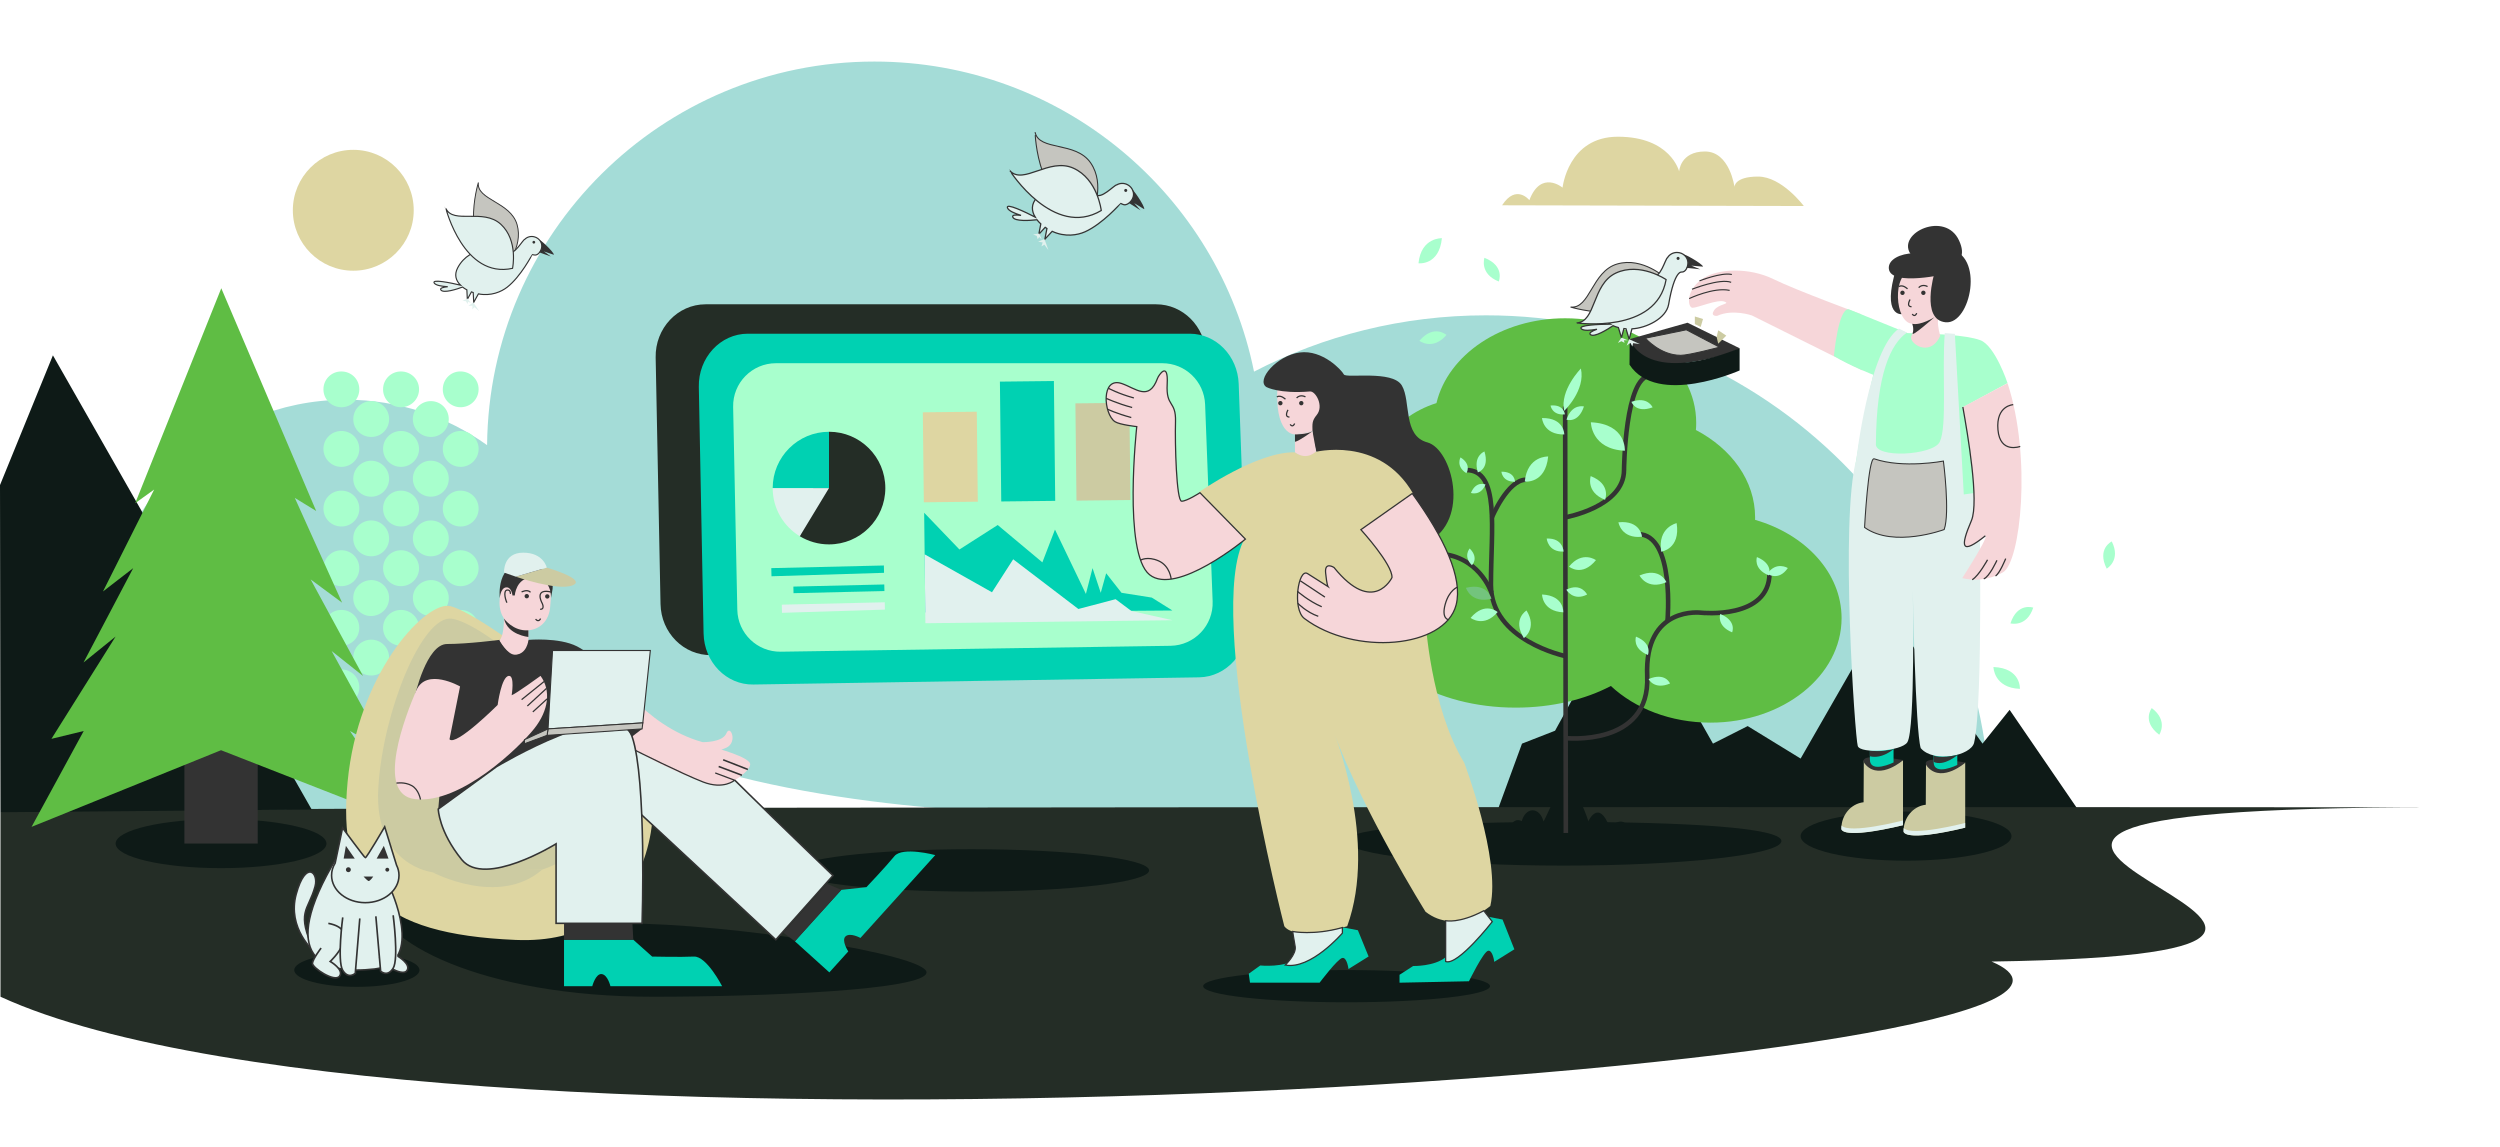
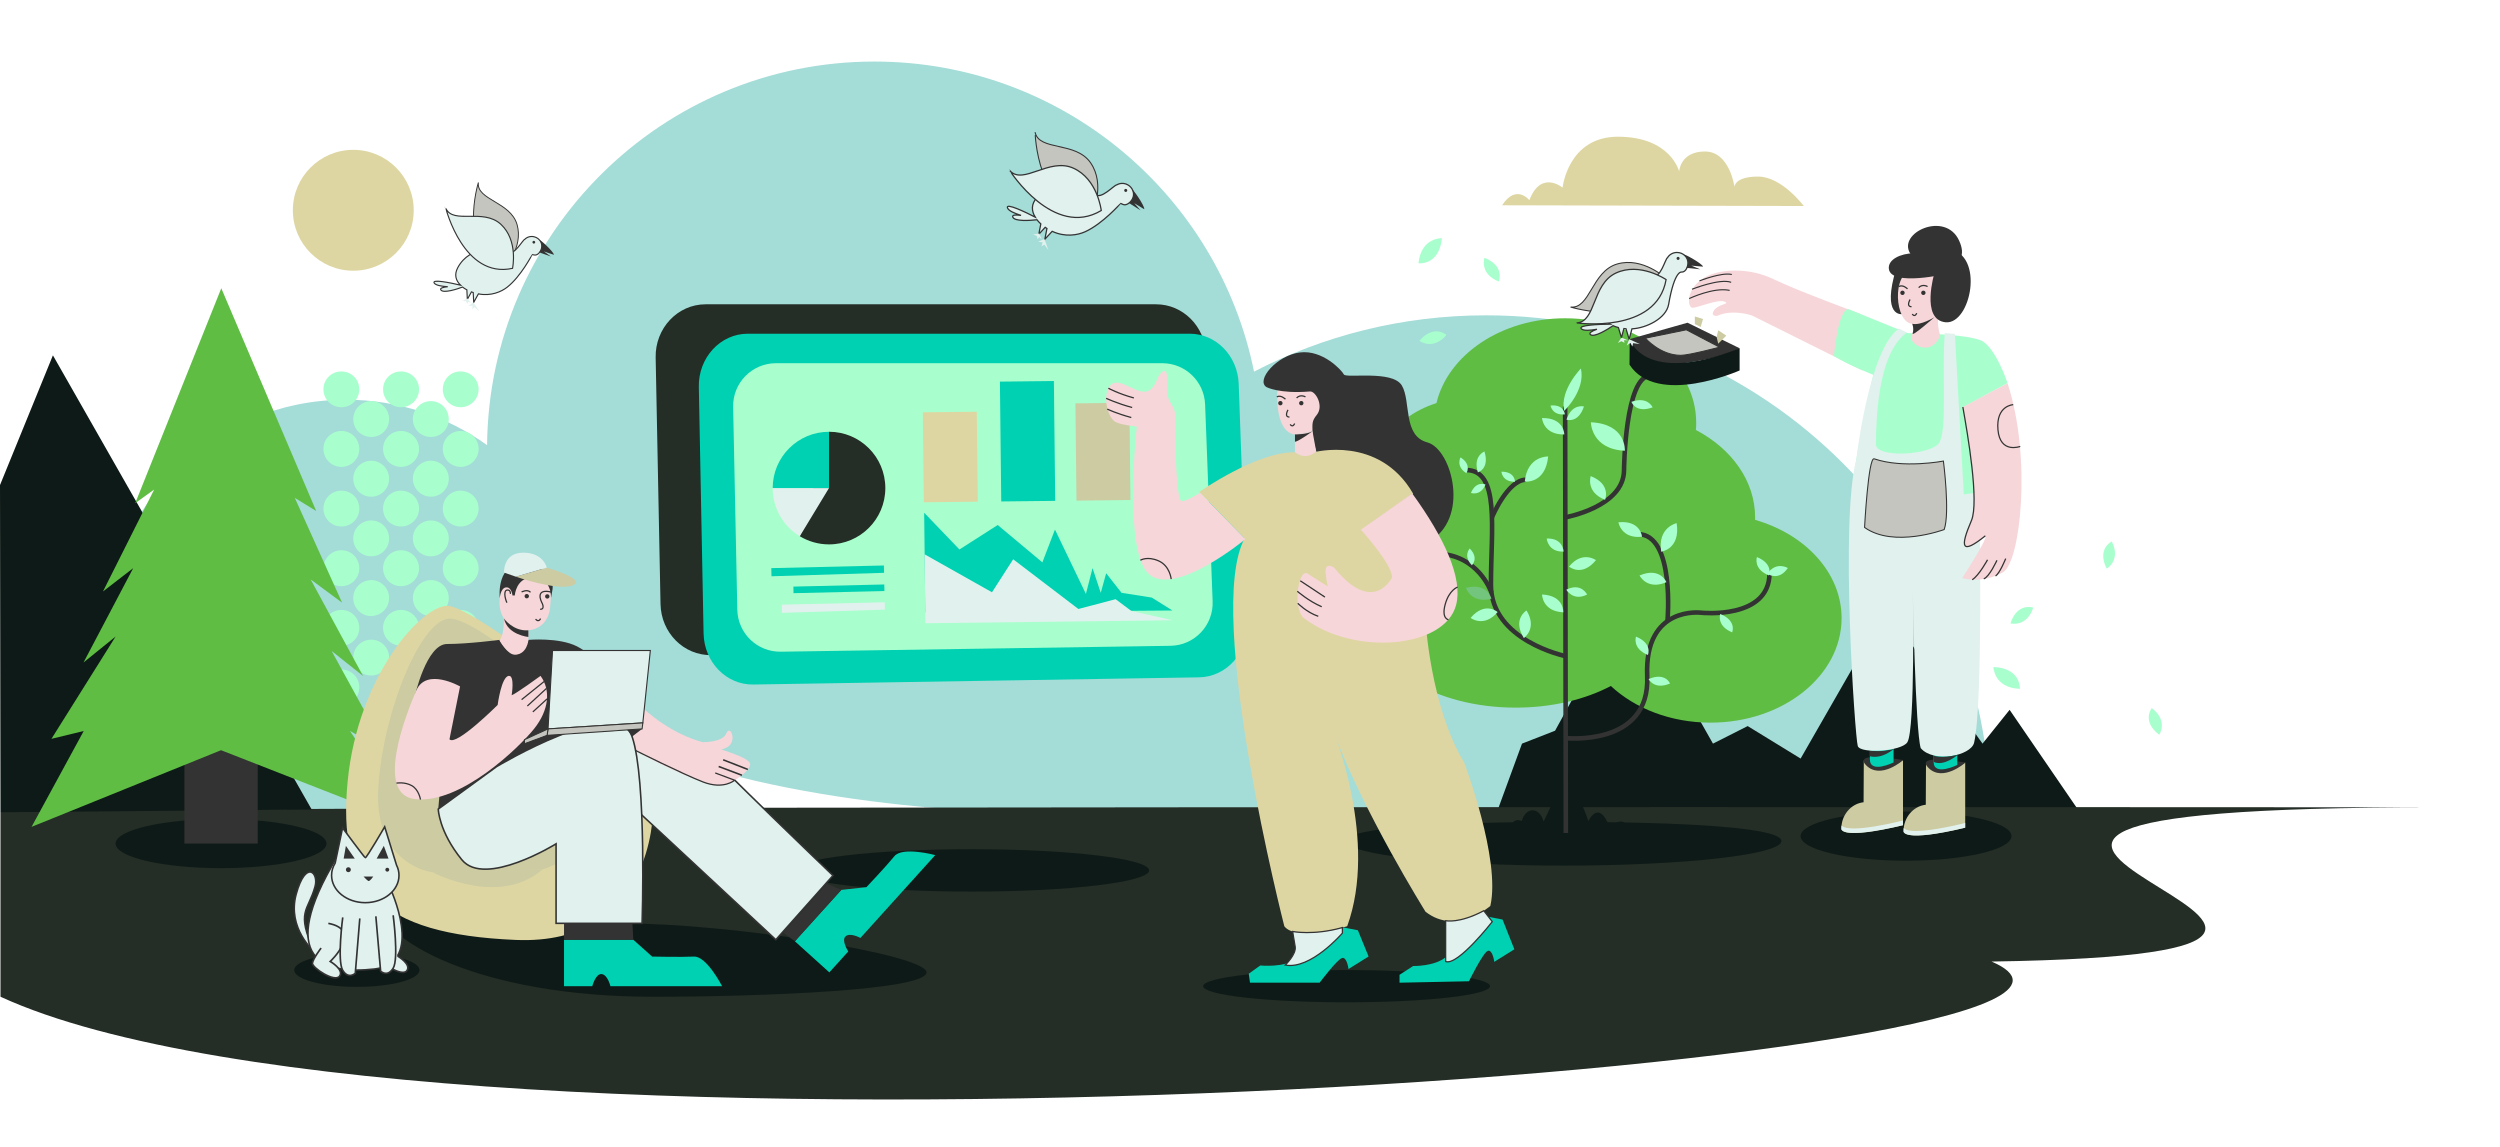
<svg xmlns="http://www.w3.org/2000/svg" version="1.1" id="Warstwa_1" x="0px" y="0px" viewBox="63 2679 10125 4644" style="enable-background:new 63 2679 10125 4644;" xml:space="preserve">
  <style type="text/css">
	.st0{fill:#A4DCD7;}
	.st1{fill:#0E1A17;}
	.st2{fill:#242D26;}
	.st3{fill:#00D1B2;}
	.st4{fill:#A8FFCD;}
	.st5{fill:#E1F1EE;}
	.st6{fill:#333333;}
	.st7{fill:#5FBD44;}
	.st8{fill:#C5C5BF;stroke:#333333;stroke-width:3.866;stroke-miterlimit:10;}
	.st9{fill:#E1F1EE;stroke:#333333;stroke-width:4.64;stroke-miterlimit:10;}
	.st10{fill:#C5C5BF;stroke:#333333;stroke-width:4.293;stroke-miterlimit:10;}
	.st11{fill:#E1F1EE;stroke:#333333;stroke-width:5.153;stroke-miterlimit:10;}
	.st12{fill:none;stroke:#333333;stroke-width:5.152;stroke-miterlimit:10;}
	.st13{fill:#DED6A2;}
	.st14{fill:#CCCBA2;}
	.st15{fill:#E1F1EE;stroke:#333333;stroke-width:6.444;stroke-miterlimit:10;}
	.st16{fill:#F6D6D9;}
	.st17{fill:#E1F1EE;stroke:#333333;stroke-width:4.523;stroke-miterlimit:10;}
	.st18{fill:#E1F1EE;stroke:#333333;stroke-width:6.8;stroke-miterlimit:10;}
	.st19{fill:none;stroke:#333333;stroke-width:18.547;stroke-miterlimit:10;}
	.st20{fill:#73C47D;}
- 	.st21{fill:#F6D6D9;stroke:#333333;stroke-width:5.152;stroke-miterlimit:10;}
- 	.st22{fill:none;stroke:#333333;stroke-width:4.601;stroke-miterlimit:10;}
- 	.st23{fill:none;stroke:#333333;stroke-width:5.029;stroke-miterlimit:10;}
+ 	.st21{fill:none;stroke:#333333;stroke-width:4.601;stroke-miterlimit:10;}
+ 	.st22{fill:none;stroke:#333333;stroke-width:5.029;stroke-miterlimit:10;}
</style>
  <path class="st0" d="M4209.6,5968.2c-448.2,0-1507.7-114.7-1795.4-449.3c-107.4,424.7-492.1,739.1-950.3,739.1  c-541.3,0-980.1-438.9-980.1-980.1s438.9-980.1,980.1-980.1c213.4,0,410.9,68.3,571.8,184.1c8-859.4,707.3-1553.6,1568.6-1553.6  c759.2,0,1392.5,539.4,1537.5,1255.8c281.1-145.8,600.6-228,939.2-228c1128.9,0,2044.1,915.2,2044.1,2044.1" />
  <polygon class="st1" points="6129.9,5956 6227.1,5690.7 6361,5638.4 6661.8,5091.8 7000.5,5690.7 7141.1,5619.6 7355.5,5751.2   7702.9,5145.7 8092.2,5690.7 8201.9,5553.8 8477.5,5956 " />
  <path id="XMLID_80_" class="st2" d="M8128.9,6573.3c951.6,409.1-6312,946.5-8063.9,142.5v-747.2c0-27.2,9868.7-20,9868.7-20  C6816.4,5948.6,10536.7,6536,8128.9,6573.3z" />
  <ellipse class="st1" cx="3998.2" cy="6204.1" rx="718.7" ry="85.8" />
  <polygon class="st1" points="1325.4,5957.6 277.3,4118.1 63,4643.5 65,5968.6 " />
  <path class="st2" d="M4947.5,4114.4l35.6,969.6c4.3,118.4-85.6,217.3-199.2,219.1l-1840.4,29.1c-111.3,1.8-203.1-90.6-205.4-206.7  l-19.7-998.7c-2.3-118.2,88.9-215.4,202.3-215.4h1824.5C4854,3911.4,4943.3,4001,4947.5,4114.4z" />
  <path class="st3" d="M5079.7,4233.5l34.9,969.6c4.3,118.4-83.9,217.3-195.4,219.1L3114,5451.3c-109.2,1.8-199.2-90.6-201.5-206.7  l-19.3-998.7c-2.3-118.2,87.2-215.4,198.5-215.4h1789.7C4988,4030.5,5075.6,4120.1,5079.7,4233.5z" />
  <path class="st4" d="M4943.7,4316.9l30.5,797.4c3.7,97.4-73.4,178.7-170.8,180.2l-1578.2,23.9c-95.5,1.4-174.2-74.5-176.1-170  l-16.9-821.3c-2-97.2,76.3-177.1,173.5-177.1h1564.6C4863.5,4150,4940.1,4223.7,4943.7,4316.9z" />
  <path class="st2" d="M3302.3,4850.8c34.5,20.9,74.9,33,118.2,33c126,0,228.1-102.1,228.1-228.1c0-126-102.1-228.1-228.1-228.1" />
  <path class="st5" d="M3192.4,4655.7c0,82.7,44,155.1,109.8,195.1l118.2-195.1H3192.4" />
  <path class="st3" d="M3420.5,4427.7c-126,0-228.1,102.1-228.1,228.1h228.1V4427.7z" />
  <g id="XMLID_281_">
    <path id="XMLID_405_" class="st4" d="M1760.2,4738.6c0.1,40-32.5,72.6-72.6,72.7c-41,0.1-73.2-31.9-73.2-72.6   c-0.1-40.5,31.9-72.6,72.2-72.6C1727.5,4666.1,1760.1,4698.2,1760.2,4738.6z" />
    <path id="XMLID_395_" class="st4" d="M1614.5,4980.9c-0.3-40.7,32.2-73.4,72.8-73.4c39.9,0,72.7,32.7,72.9,72.7   c0.2,39.8-32.6,72.6-72.7,72.8C1647,5053.2,1614.7,5021.2,1614.5,4980.9z" />
    <path id="XMLID_394_" class="st4" d="M1614.3,5463.4c-0.1-40.7,32.6-73.3,73.2-73.1c39.9,0.2,72.8,33.3,72.6,73   c-0.2,40.1-32.9,72.5-73,72.5C1646.7,5535.7,1614.5,5503.6,1614.3,5463.4z" />
    <path id="XMLID_391_" class="st4" d="M1760.2,4496.8c0.3,39.6-32.6,72.8-72.6,73.1c-40.5,0.3-73.3-32.4-73.2-73   c0.1-40.4,32.2-72.4,72.7-72.5C1727.1,4424.4,1759.7,4456.8,1760.2,4496.8z" />
    <path id="XMLID_390_" class="st4" d="M1518.3,4738.7c0,40.6-31.9,72.6-72.4,72.6c-40.6,0.1-72.7-31.8-72.9-72.2   c-0.3-40.7,32-73,72.9-73C1486.3,4666.2,1518.2,4698.2,1518.3,4738.7z" />
    <path id="XMLID_385_" class="st4" d="M1566.6,4932c-40.7,0.1-72.9-31.7-73-72.1c-0.1-40.4,32-72.8,72.3-73.1   c40.2-0.2,72.9,32.2,73,72.4C1639,4899.8,1607.1,4931.9,1566.6,4932z" />
    <path id="XMLID_384_" class="st4" d="M1493.7,5342.3c0-40.3,32.4-72.7,72.6-72.7c40.3,0,72.6,32.3,72.6,72.7   c0,40.5-32,72.5-72.6,72.5C1525.7,5414.8,1493.7,5382.8,1493.7,5342.3z" />
    <path id="XMLID_339_" class="st4" d="M1614.4,5221.8c0-40.3,32.3-72.6,72.5-72.6c40.6,0,73.7,32.8,73.3,72.9   c-0.4,40.2-32.8,72-73.2,72C1646.6,5294,1614.4,5262,1614.4,5221.8z" />
    <path id="XMLID_332_" class="st4" d="M1760.2,4255.9c-0.2,40-32.9,72.4-73,72.4c-40.3,0.1-72.7-32.1-72.8-72.3   c-0.1-40.3,32-72.6,72.3-72.6C1727.5,4183.4,1760.4,4215.7,1760.2,4255.9z" />
    <path id="XMLID_327_" class="st4" d="M1373,5463.3c-0.1-40.5,32.6-73.2,73.1-73c40.1,0.1,72.3,32.8,72.1,73   c-0.2,40.6-32.2,72.5-72.6,72.5C1405.5,5535.8,1373.2,5503.5,1373,5463.3z" />
    <path id="XMLID_326_" class="st4" d="M1373,4980.4c-0.1-40.5,32.6-73.1,73.2-72.9c40.1,0.2,72.3,33,72,73.2   c-0.3,40.6-32.3,72.4-72.7,72.3C1405.2,5052.9,1373,5020.6,1373,4980.4z" />
    <path id="XMLID_321_" class="st4" d="M1808,4932.1c-40.4,0-72.7-32-72.9-72.2c-0.2-40.2,32.9-73.3,73.2-73   c40.4,0.3,72.4,32.5,72.3,72.8C1880.5,4900.1,1848.5,4932,1808,4932.1z" />
    <path id="XMLID_320_" class="st4" d="M1880.5,5098.1c1.5,41-29.8,74.5-71.1,75.9c-39.2,1.3-73.1-31.2-74.2-71.2   c-1.1-40.1,30.8-73.1,71.9-74.4C1845.6,5027.2,1879,5058.8,1880.5,5098.1z" />
    <path id="XMLID_319_" class="st4" d="M1807.7,5414.8c-40.3,0-72.7-32.2-72.7-72.4c0-40.3,33.3-73.3,73.5-72.8   c40.5,0.5,72.3,32.8,72.1,73.1C1880.4,5383.1,1848.4,5414.8,1807.7,5414.8z" />
    <path id="XMLID_316_" class="st4" d="M1927.7,4666.1c41.1,0,73.5,31.8,73.7,72.5c0.2,40-32.4,72.7-72.5,72.8   c-40.6,0.1-72.5-31.6-72.6-72.1C1856.2,4698.2,1887.5,4666.2,1927.7,4666.1z" />
    <path id="XMLID_314_" class="st4" d="M1518.2,4497.1c0,40.2-32.2,72.6-72.4,72.8c-40,0.2-72.6-32.3-72.9-72.4   c-0.2-40.6,32.1-73.1,72.9-73.1C1486.1,4424.5,1518.1,4456.7,1518.2,4497.1z" />
    <path id="XMLID_309_" class="st4" d="M1566.7,4690.7c-40.3,0.4-73.1-32.5-73-73.1c0.1-40,32.9-72.8,72.7-72.7   c40,0.1,72.5,32.7,72.5,72.8C1638.9,4658,1606.9,4690.2,1566.7,4690.7z" />
    <path id="XMLID_307_" class="st4" d="M1807.8,4690.5c-40-0.1-72.7-32.7-72.7-72.7c-0.1-40.1,33.5-73.5,73.4-73   c40.2,0.6,72.3,33.2,72.1,73.4C1880.4,4658.4,1847.9,4690.7,1807.8,4690.5z" />
    <path id="XMLID_304_" class="st4" d="M1735,4376.3c0.1-40,32.8-72.7,72.7-72.8c40.1-0.1,72.6,32.2,72.8,72.5   c0.3,40.4-31.6,72.6-72,72.7C1767.4,4448.8,1734.9,4416.7,1735,4376.3z" />
    <path id="XMLID_294_" class="st4" d="M1638.8,5096c2.1,41.9-28,75.3-70,77.9c-38.4,2.4-73.4-29.8-75.1-69.2   c-1.8-41.1,28.8-74.1,70.5-76.3C1602.2,5026.5,1636.9,5057.9,1638.8,5096z" />
    <path id="XMLID_292_" class="st4" d="M1856.2,4982.3c-0.3-41.9,31.4-74.7,72.2-74.7c40,0,72.8,32.7,73,72.7   c0.2,39.9-32.4,72.6-72.7,72.8C1889.3,5053.2,1856.7,5021.4,1856.2,4982.3z" />
    <path id="XMLID_291_" class="st4" d="M1928.1,5390.3c40-0.2,72.7,32.1,73.3,72.4c0.6,40-32.7,73.3-73.3,73.1   c-40-0.2-71.7-32.1-71.8-72.3C1856.2,5422.8,1888,5390.5,1928.1,5390.3z" />
    <path id="XMLID_288_" class="st4" d="M2001.5,4497c0,39.9-32.7,72.7-72.8,72.9c-40.1,0.2-72.4-32.3-72.4-72.8   c0-40.7,31.7-72.7,72.2-72.7C1968.7,4424.5,2001.4,4457.1,2001.5,4497z" />
    <path id="XMLID_286_" class="st4" d="M1493.8,4376.8c-0.1-40.3,32.1-73,72.2-73.3c40-0.4,72.9,32.3,73,72.4   c0.1,40.7-31.7,72.7-72.2,72.8C1525.9,4448.7,1493.9,4417.2,1493.8,4376.8z" />
    <path id="XMLID_285_" class="st4" d="M1372.9,5221.6c0.1-40.2,32.5-72.4,72.8-72.4c40.3,0,72.5,32.3,72.4,72.6   c-0.1,40.5-32,72.3-72.6,72.3C1405.2,5294,1372.9,5261.8,1372.9,5221.6z" />
    <path id="XMLID_284_" class="st4" d="M1518.2,4256.2c-0.3,40-32.3,72.1-72.1,72.2c-40.4,0.1-72.9-31.9-73.2-72.1   c-0.3-40.3,32-72.9,72.2-72.9C1486.3,4183.3,1518.4,4215.3,1518.2,4256.2z" />
    <path id="XMLID_283_" class="st4" d="M1928.1,5149.2c40.7,0,73.8,33,73.3,73c-0.5,39.9-32.7,71.9-72.4,72   c-40.7,0.1-72.6-31.6-72.7-72C1856.2,5181.4,1887.9,5149.2,1928.1,5149.2z" />
    <path id="XMLID_282_" class="st4" d="M1927.1,4183.3c41.7-0.1,74.7,32.2,74.3,72.7c-0.4,40.2-32.9,72.3-73.1,72.3   c-39.8,0-71.9-32.1-72-72C1856.2,4215.7,1887.5,4183.5,1927.1,4183.3z" />
  </g>
  <g>
    <ellipse class="st1" cx="958.2" cy="6095.5" rx="427" ry="99.5" />
    <rect x="809.8" y="5604" class="st6" width="296.9" height="491.4" />
    <polygon class="st7" points="610.7,4716.7 687.4,4661.6 480.1,5074.4 602.4,4980.1 401.3,5362 531.2,5257 271.3,5671.3    402.1,5639.5 190.8,6027.8 958.2,5717.3 1734.9,6021.2 1480.4,5639.5 1630.6,5724.3 1406.1,5315.5 1533.4,5416.7 1321.2,5025.7    1448.5,5119.8 1257,4695.5 1343.6,4748.6 959.2,3846.4  " />
  </g>
  <g>
    <path class="st8" d="M2000.4,3418.2c-8.4,71.3,129.9,77.3,156.7,170.3s-52.3,177.3-52.3,177.3   C1913.2,3699.8,2000.4,3418.2,2000.4,3418.2z" />
    <path class="st9" d="M1821.7,3825.4c6.4,9.4,29.9,13.3,54.7,14.8c-18.9,1.9-33.1,5.8-27.9,13.1c10.4,15,66.8-3.9,87.9-11.7   c5.3,4.2,11.1,8,17.4,11.3l1.9,38.5l16.6-30.2c2.4,0.9,4.8,1.7,7.2,2.5l2,39.9l19-34.4c51.3,10,92.9-8.6,116.5-27   c55.7-43.4,100.9-131.9,101.4-132l8,1.4c14.2,3.4,26.3-13.1,29.8-27.5c5-20.2-8.3-40.8-29.7-46.1c-14.3-3.5-28.5,0.7-37.9,10   c-9.1,2.4-43.5,69-68.6,51.8c-28.1-19.2-153.3-31.5-203.4,63.9c-14.5,27.6-7.8,51.3,11.5,70.2   C1890.7,3825,1809.6,3808.1,1821.7,3825.4z" />
    <polygon class="st5" points="1935.8,3897.3 1950,3898.9 1956.3,3910.1 1959.4,3900.6 1970.9,3907.8 1956.8,3888  " />
    <path class="st9" d="M1868.8,3523.2c29.9,65.3,151.1-1.6,222.5,64c71.4,65.6,47.5,178.6,47.5,178.6   C1940.9,3809.1,1868.9,3523.3,1868.8,3523.2z" />
    <path class="st6" d="M2246.4,3700.8l47.6,17.1l-28.3-20.7l40.5,13.7c1.2-11-65.5-72.1-55.9-56.6   C2268.7,3684.1,2246.4,3700.8,2246.4,3700.8z" />
    <circle class="st6" cx="2225" cy="3660" r="5.6" />
    <polygon class="st5" points="1959.8,3918.1 1976.5,3917 1975.6,3932.2 1984.6,3923.2 2003.8,3939.3 1979.9,3903.3  " />
  </g>
  <g>
    <path class="st10" d="M4255,3214.2c16.2,78,164,35.8,225,124.3c61,88.6,7.2,205.1,7.2,205.1C4262.1,3541.4,4255,3214.1,4255,3214.2   z" />
    <path class="st11" d="M4143.3,3520.9c4.4,11.9,28.7,22.3,55,30.5c-20.9-3-37.2-2.6-33.6,6.7c7.2,19,73.1,13.7,97.9,10.9   c4.6,5.9,9.8,11.5,15.7,16.8l-8.2,42l25.9-28.1c2.3,1.6,4.7,3.1,7.1,4.7l-8.5,43.5l29.7-32c52.6,24.4,102.5,15.5,132.8,2   c71.6-31.9,144-115.2,144.5-115.2l8.2,3.7c14.4,7.5,31.8-7.1,39.5-21.7c10.8-20.4,1.9-46.3-19.7-57.6c-14.5-7.6-30.9-6.8-43.6,0.6   c-10.5,0.1-65.3,62.8-87.7,37.5c-25.1-28.2-156.9-74.9-236.3,14.5c-23,25.9-22.1,53.2-6.3,78.7   C4217.8,3538.9,4134.9,3499,4143.3,3520.9z" />
    <polygon class="st5" points="4247.1,3628.8 4262,3634.4 4265.7,3648.1 4271.7,3638.7 4282.2,3649.5 4272.2,3624.5  " />
    <path class="st11" d="M4153.3,3370.9c54.5,58.3,158.7-54.8,256.9-10.8s112.9,171.5,112.9,171.5   C4329.7,3646.9,4153.3,3371.1,4153.3,3370.9z" />
    <path class="st6" d="M4634.6,3500.8l47.5,30.1l-25.6-29.2l40.6,24.6c4-11.7-53.5-94-46.9-74.9   C4662.9,3488.2,4634.6,3500.8,4634.6,3500.8z" />
    <circle class="st6" cx="4622.2" cy="3450.2" r="6.2" />
    <polygon class="st5" points="4267.4,3657.7 4285.8,3661 4280.7,3677.1 4292.8,3669.8 4309.2,3692.3 4293,3647.1  " />
  </g>
  <path class="st12" d="M1999.6,5459l-42.8,214c0,0,35,21.6,195.1-139.1c0,0,6.6-102.4,45.8-117.7c0,0,23.1-15.2,10.9,78.4l117-78.4  c0,0,118.6,128.8-141.8,331.4c0,0-162.4,140-268.2,159.9" />
  <g>
    <g>
      <path class="st1" d="M1584.2,6315.5c4,173,425.7,400.3,1123,400.3c452,0,1108.2-27.1,1108.2-98.7c0-71.6-783.5-198.4-1235.5-198.4    S1582.6,6243.9,1584.2,6315.5z" />
      <path class="st13" d="M2707.2,5968.1c0,0,0,541.3-555.9,517.6s-721.9-208.9-680.4-641c41.5-432.1,302.9-717,406.6-712.2    C1981.2,5137.1,2707.2,5654.7,2707.2,5968.1z" />
      <path class="st14" d="M1814.7,6211.7c0,0-238.1-26.7-219.6-340.9c18.4-314.2,179.4-701.1,296.8-686.2    c117.4,14.9,495.4,311.2,606.1,610.7c110.7,299.5-238.6,405.4-238.6,405.4L1814.7,6211.7z" />
      <g>
        <path class="st15" d="M3205.1,6485l-551.2-513c0,0-513.5,169-586.7,168.8c-73.1-0.2-5.1-405,111.9-440.8     c116.9-35.8,670.5-62,723,0s534.5,524.9,534.5,524.9L3205.1,6485z" />
        <path class="st16" d="M2525.8,5382.1c0,0,140.6,235.4,382.7,302.6c0,0,80.7,2.2,96.4-35.9s47.1,35.9,0,58.3     c-47.1,22.4-47.1,0-47.1,0s143.5,38.1,143.5,67.2s-89.7,96.4-145.7,85.2c-56-11.2-433.1-149.5-585.6-369.5L2525.8,5382.1z" />
        <path class="st6" d="M2086.1,5270.5c0,0,71.6,131.2,116.9,0c0,0,123.4-11.1,197.3,26.5c74,37.6,179.7,154.8,179.7,154.8     s-119.3,97.8-128.8,128.8L2370,5490l38.2,143.2l-570.3,322.6c0,0,28.3-361.7,82-474.1c20.1-42.1-150.2-59-176.4,14.9     c0,0,46.7-209.4,130.2-209.4S2086.1,5270.5,2086.1,5270.5z" />
        <path class="st15" d="M2663.5,6418.6h-348.4v-322.1c0,0-288.7,178.9-381.8,64.4c-93.1-114.5-95.4-205.2-95.4-205.2l236.2-171.8     c0,0,489.1-293.5,548.8-121.7C2682.6,5834.1,2663.5,6418.6,2663.5,6418.6z" />
        <path class="st3" d="M2987.5,6673c0,0-62.7-122.6-114.4-119.9c-51.8,2.7-168.9,0-168.9,0l-76.3-68.1h-280.6v188h114.4     c0,0,13.6-51.8,38.1-49c24.5,2.7,35.4,49,35.4,49H2987.5z" />
        <path class="st3" d="M3850.8,6142.1c0,0-133-35.7-165.6,4.6s-113.2,125.3-113.2,125.3l-101.6,11l-188.1,208.2l139.5,126     l76.7-84.9c0,0-29.3-44.8-10.8-61.2c18.5-16.4,60.1,6.6,60.1,6.6L3850.8,6142.1z" />
        <path class="st16" d="M2252.2,5416.3c0,0-101.8,74.1-117,78.4c0,0,13.1-79.4-10.9-78.4c-30.8,1.2-45.8,117.7-45.8,117.7     s-169.4,169.4-195.1,139.1c0,0,14.3-71.6,42.8-214c0,0-136.7-78.1-177.5,16.8c-41.4,96.2-169.1,420.2-5.2,439.5     c185.2,21.7,424.3-211.4,483.1-285.4C2285.5,5555.8,2295.1,5475.2,2252.2,5416.3z" />
        <path class="st16" d="M2086,5119.6c0-48,20.5-132.8,122.7-132.8s86,94.8,82.8,146.6c-4,63.1-44.5,94.6-88.6,98.3v40.8     c0,0-5.7,58.2-55.6,57.9c-29.5-0.1-61.4-57.9-61.4-57.9c15.7-15.8,18-63.4,18.2-88.3C2092.9,5167,2086,5145.4,2086,5119.6z" />
        <polygon class="st17" points="2696.9,5313.5 2666.4,5606.7 2282.5,5631 2300.7,5313.5    " />
        <polygon class="st10" points="2666.4,5606.7 2663.5,5631 2278.7,5657.2 2282.5,5631    " />
        <polygon class="st10" points="2282.5,5631 2187,5674.6 2187,5691.3 2278.7,5657.2    " />
        <polygon class="st6" points="2187,5691.3 2268.1,5683.5 2333,5655.2 2278.7,5657.2    " />
        <polygon class="st6" points="2663.5,5631 2622.9,5662.3 2606.5,5634.9    " />
        <polygon class="st6" points="2624.4,6420.6 2627.9,6485 2347.3,6485 2347.3,6420.6    " />
        <polygon class="st6" points="3470.3,6282.9 3412.2,6258.6 3235.8,6456.7 3282.2,6491.1    " />
      </g>
      <circle class="st6" cx="2279.5" cy="5094.5" r="8.9" />
      <circle class="st6" cx="2196.4" cy="5093.5" r="8.9" />
      <path class="st12" d="M2250.6,5146.7c22.9,0,5.9-29.1,5.9-29.1s-30.1-58.1,40.9-40.4" />
      <path class="st12" d="M2175.5,5076.5c0,0,23.2-12.6,36.1,1.3" />
      <path class="st6" d="M2104.2,5184.2c0,0,37,52.4,98.7,47.5v26.9C2202.9,5258.7,2118.5,5250.9,2104.2,5184.2z" />
      <path class="st12" d="M2130,5084.2c0,0,2-17.1-12.9-15.5c-14.9,1.6-9.9,31.2-1.2,51.2" />
      <path class="st12" d="M2252.2,5184.2c0,0-6.8,17.6-20.2,2.2" />
      <path class="st6" d="M2087,5101.4c0,0-16.9-151.1,107.4-138c124.3,13,106.1,103.6,106.1,103.6l-6.1,34.5c0,0,6.1-85.8-76.6-83.7    c-65.3,1.6-70,72.9-70,72.9h-9.3c0,0-3.4-35.5-26.1-32.7C2089.7,5060.6,2087,5101.4,2087,5101.4z" />
      <path class="st14" d="M2277.5,4977.8c0,0,165,47.8,104.2,71.9s-229.4-35.1-229.4-35.1L2277.5,4977.8z" />
      <path class="st5" d="M2152.3,5014.6l-48-16.7c0,0-4.8-80.6,77.7-80.6c82.5,0,95.5,60.5,95.5,60.5L2152.3,5014.6z" />
      <path class="st12" d="M1765.9,5917.2c0,0-6.2-40.2-35.3-56.4c-29.2-16.2-61.9-10.1-61.9-10.1" />
      <path class="st12" d="M2635,5717.4c0,0,192.3,96.5,275.6,128.7s127.7-7.2,127.7-7.2l-78.7-29.5" />
      <line class="st15" x1="3091.7" y1="5795.3" x2="2991.8" y2="5756.2" />
      <line class="st15" x1="3067.9" y1="5818.8" x2="2973.6" y2="5783.3" />
      <line class="st12" x1="2266.4" y1="5439.2" x2="2175.5" y2="5512.5" />
      <line class="st12" x1="2276.6" y1="5466.7" x2="2198.8" y2="5538.3" />
      <line class="st12" x1="2278.7" y1="5509.5" x2="2221" y2="5562.2" />
    </g>
    <path class="st14" d="M2259.3,6200.6c0,0-303.2,0.2-444.6,11.1C1814.7,6211.7,2083.6,6354.3,2259.3,6200.6z" />
  </g>
  <path class="st1" d="M7277.8,6085.2c0,54.9-394.6,99.5-881.4,99.5c-486.8,0-881.4-44.5-881.4-99.5s394.6-77.4,881.4-77.4  C6883.2,6007.9,7277.8,6030.3,7277.8,6085.2z" />
  <circle class="st13" cx="1493.8" cy="3530.6" r="244.8" />
  <ellipse class="st1" cx="5516.7" cy="6673" rx="580.9" ry="65.3" />
  <path class="st12" d="M5225.7,5031.2c0,0,77.8,54.4,102.1,61.6" />
  <polygon class="st3" points="3642.7,4969.2 3186.7,4979.9 3187.5,5012.9 3643.4,4998.9 " />
  <rect x="3276.5" y="5050.5" transform="matrix(0.9997 -2.344282e-02 2.344282e-02 0.9997 -117.7604 82.5203)" class="st3" width="368.3" height="26.7" />
  <polygon class="st5" points="3646.2,5118.2 3229.3,5127.9 3230.1,5160.9 3646.9,5147.9 " />
  <polygon class="st3" points="4727.7,5099.2 4605.1,5079.8 4543,5000.7 4521,5080 4487.8,4979.8 4460.9,5084.5 4335.6,4823.7   4284.6,4956.6 4103.7,4805.3 3948.7,4904.4 3805.9,4755.6 3810.4,5159.4 4811.3,5151.5 " />
  <polygon class="st5" points="4645.2,5153.6 4581.2,5105.7 4430.4,5145.4 4166.4,4944.1 4080.5,5077.7 3807.7,4924 3810.9,5203.1   4811.7,5190.9 " />
  <rect x="4420.7" y="4311.6" transform="matrix(0.9999 -1.115053e-02 1.115053e-02 0.9999 -49.9904 50.7922)" class="st14" width="218.6" height="393.9" />
  <rect x="4115.5" y="4223.5" transform="matrix(0.9999 -1.115053e-02 1.115053e-02 0.9999 -49.5371 47.3862)" class="st3" width="218.6" height="485.4" />
  <rect x="3802.6" y="4347.8" transform="matrix(0.9999 -1.115053e-02 1.115053e-02 0.9999 -50.2696 43.9014)" class="st13" width="218.6" height="364.5" />
  <path id="XMLID_317_" class="st13" d="M6146.4,3510.4c57.3-88,110.5-20.7,110.5-20.7c47.1-123.9,134.5-50.8,134.5-50.8  s21.8-206.2,224.1-206.2c214,0,248,140.5,248,140.5s4-80.7,104.6-80.7s119.5,143.4,119.5,143.4s-0.8-41.8,95.6-41.8  c96.4,0,185.3,119.3,185.3,119.3L6146.4,3510.4z" />
  <g>
    <path class="st15" d="M1336.8,6534.1c0,0-112.3-94.3-74.2-234c38.1-139.8,91.9-88,76.5-31.2   C1311.6,6370.6,1259.3,6368.6,1336.8,6534.1z" />
    <ellipse class="st1" cx="1508.3" cy="6607.8" rx="253.6" ry="68" />
    <path class="st15" d="M1641.4,6271.9c0,0,146.7,307.9-61.2,331.5s-401.3-38.6-153.2-451.3L1641.4,6271.9z" />
    <path class="st15" d="M1420.4,6174.5l30-142.5c0,0,89.5,120.9,92,120.9c5.7,0,78.6-125.2,78.6-125.2L1669,6183l0,0   c6.4,12.8,9.9,26.7,9.9,41.3c0,61-61.1,110.5-136.5,110.5c-75.4,0-136.5-49.5-136.5-110.5   C1405.8,6206.4,1411.1,6189.5,1420.4,6174.5z" />
    <path class="st6" d="M1574.8,6228.9c0,0-14.2,21-20.1,18s-19.4-18-19.4-18H1574.8z" />
    <circle class="st6" cx="1631.5" cy="6201.3" r="7.9" />
    <circle class="st6" cx="1473.9" cy="6201.3" r="10" />
    <polygon class="st6" points="1499.9,6156.4 1454.8,6156.4 1463.9,6104.7  " />
    <polygon class="st6" points="1636.5,6156.4 1588.3,6156.4 1617.5,6104.7  " />
    <path class="st18" d="M1363.5,6518.6c0,0-33.2,43.5-35.2,61.4s89.8,79.3,109.8,52.8c19.9-26.4-37.6-59.9-37.6-59.9   s134.8-126.8-7.7-154.3" />
    <path class="st18" d="M1451.1,6394.5c0,0-23.3,176.5,0,214.5c23.3,37.9,50.8,11.9,50.8,11.9l18.3-222.2" />
    <path class="st18" d="M1673,6550.8c0,0,57.5,33.5,37.6,59.9c-19.9,26.4-111.8-34.9-109.8-52.8c2.1-17.9,35.2-61.4,35.2-61.4" />
    <path class="st18" d="M1655.3,6385.9c0,0,23.3,176.5,0,214.5c-23.3,37.9-50.8,11.9-50.8,11.9l-19.3-222.2" />
  </g>
  <path id="XMLID_338_" class="st4" d="M6272.7,4125.7c83.4-36,108.9,27,108.9,27C6303,4186.7,6272.7,4125.7,6272.7,4125.7z" />
  <path id="XMLID_337_" class="st4" d="M6075,3723.1c84.5,33.3,58.1,96,58.1,96C6053.5,3787.7,6075,3723.1,6075,3723.1z" />
  <path id="XMLID_331_" class="st4" d="M5902.7,3643.7c-11.2,112-94.8,101.6-94.8,101.6C5818.4,3639.9,5902.7,3643.7,5902.7,3643.7z" />
  <path id="XMLID_330_" class="st4" d="M5811.6,4059.2c58.9-69,109.6-23.6,109.6-23.6C5865.5,4100.7,5811.5,4059.2,5811.6,4059.2z" />
  <path id="XMLID_382_" class="st4" d="M8595.2,4982.1c-41-81.1,20.4-110.3,20.4-110.3C8654.3,4948.2,8595.2,4982.1,8595.2,4982.1z" />
  <path id="XMLID_381_" class="st4" d="M8205.3,5203.7c28.1-86.3,92.3-63.8,92.3-63.8C8271.1,5221.3,8205.3,5203.7,8205.3,5203.7z" />
  <path id="XMLID_361_" class="st4" d="M8136.4,5380.4c112.5,4.4,107.2,88.5,107.2,88.5C8137.7,5464.9,8136.4,5380.4,8136.4,5380.4z" />
  <path id="XMLID_349_" class="st4" d="M8807.9,5654.7c-72.4-54.7-30.2-108-30.2-108C8846,5598.3,8807.9,5654.8,8807.9,5654.7z" />
  <path id="XMLID_386_" class="st1" d="M6095.8,6114.5l545.4-0.6c0,0,40.7,7,20.7-69.4s-79.7-14.3-79.7-14.3  c-44.5-118.9-86.2-25.4-86.2-25.4c-92.2-274.5-152.1-44.7-181.9,1.3c-6.2-26.4-23.6-45.4-44.1-45.4c-20.1,0-37.3,18.4-43.8,44  c-4.4-2.8-9.5-4.4-14.9-4.4c-18.1,0-32.8,17.7-32.8,39.7c0,3.8,0.4,7.5,1.3,11c-2.6-0.7-5.3-1-8.2-1c-16.7,0-30.3,12.6-31,28.4  C6113.8,6098.2,6095.8,6114.5,6095.8,6114.5z" />
  <g>
    <path class="st7" d="M5782.5,5437.9c107.1,66,255.3,107,419.2,107c147.1,0,281.8-33,385.3-87.7c97.3,90.9,242.1,148.5,403.7,148.5   c293.2,0,530.7-189.6,530.7-423.2c0-183.2-146-339.3-350.3-398.1c0.1-3.3,0.1-6.6,0.1-9.9c0-148-95.3-278.3-239.8-354   c0.9-9.8,1.2-19.4,1.2-29.3c0-233.8-237.7-423.2-530.7-423.2c-258.9,0-474.6,147.9-521.3,343.6   c-180.4,56.1-312.2,235.3-312.2,447.7c0,2.5,0,4.9,0,7.4c-173,63.4-288.8,179.4-288.8,312.1   C5279.6,5260.7,5497.7,5411.4,5782.5,5437.9z" />
    <line class="st19" x1="6401.8" y1="4325.3" x2="6404.6" y2="6052.5" />
    <path class="st19" d="M7229.5,5000c0,189.3-275.9,160.6-275.9,160.6s-231.8-31.5-219.4,256.8c12.6,288.3-332.5,250.8-332.5,250.8" />
    <path class="st19" d="M6001,4582.7c137.9,0,100.3,239.3,100.3,464.9c0,225.7,300.6,288.3,300.6,288.3" />
    <path class="st19" d="M6747.9,4200.3c-103.9,0-107.6,382.4-107.6,382.4c0,149.5-238.5,191.7-238.5,191.7" />
    <path class="st19" d="M5875.5,4921.1c175.5,0,227.6,157.5,227.6,157.5" />
    <path class="st19" d="M6696,4842.2c152.1,0,120.2,352.5,120.2,352.5" />
    <path class="st19" d="M6243.2,4621.9c-74.2,0-137.9,152.5-137.9,152.5" />
    <path id="XMLID_315_" class="st4" d="M6703.1,5009.8c83.4-36,108.9,27,108.9,27C6733.4,5070.8,6703.1,5009.8,6703.1,5009.8z" />
    <path id="XMLID_313_" class="st4" d="M6505.4,4607.2c84.5,33.3,58.1,96,58.1,96C6483.8,4671.8,6505.4,4607.2,6505.4,4607.2z" />
    <path id="XMLID_312_" class="st4" d="M6506,4389.2c145.2,6.8,137.6,115.3,137.6,115.3C6506.7,4498.2,6506,4389.2,6506,4389.2z" />
    <path id="XMLID_311_" class="st4" d="M6465.6,4171.5c19.7,88.7-67.7,171.6-67.7,171.6C6379.2,4259.5,6465.5,4171.6,6465.6,4171.5z" />
    <path id="XMLID_310_" class="st4" d="M6308.1,4372.1c90.8-1.5,90.3,66.5,90.3,66.5C6312.9,4440,6308.1,4372.1,6308.1,4372.1z" />
    <path id="XMLID_308_" class="st4" d="M6478,4325.2c-23.4,70.4-70.7,53.3-70.7,53.3C6429.3,4312.1,6478,4325.2,6478,4325.2z" />
    <path id="XMLID_306_" class="st4" d="M6327.1,4860.1c67.2-2.7,68.3,52.8,68.3,52.8C6332,4915.5,6327.1,4860.1,6327.1,4860.1z" />
    <path id="XMLID_305_" class="st4" d="M6406.7,5067.3c60-30.4,84.1,19.6,84.1,19.6C6434,5115.7,6406.6,5067.3,6406.7,5067.3z" />
    <path id="XMLID_303_" class="st4" d="M6143.7,4589.4c55.4-0.7,55,40.7,55,40.7C6146.6,4630.8,6143.8,4589.5,6143.7,4589.4z" />
    <path id="XMLID_302_" class="st4" d="M6342.6,4321.4c55-5.5,58.3,35.8,58.3,35.8C6349,4362.4,6342.6,4321.4,6342.6,4321.4z" />
    <path id="XMLID_301_" class="st4" d="M6333.1,4527.8c-11.2,112-94.8,101.6-94.8,101.6C6248.7,4524,6333.1,4527.8,6333.1,4527.8z" />
    <path id="XMLID_300_" class="st4" d="M6015.3,4900.4c38.9,39.3,8.9,67.8,8.9,67.8C5987.4,4931.1,6015.3,4900.4,6015.3,4900.4z" />
    <path id="XMLID_299_" class="st4" d="M6308.3,5086.7c90.7,4.4,85.9,72.2,85.9,72.2C6308.6,5154.8,6308.3,5086.7,6308.3,5086.7z" />
    <path id="XMLID_298_" class="st4" d="M6234.6,5263.2c-47.8-77.2,10.8-111.7,10.8-111.7C6290.5,5224.4,6234.6,5263.2,6234.6,5263.2z   " />
    <path id="XMLID_297_" class="st4" d="M6018.9,5181.5c58.9-69,109.6-23.6,109.6-23.6C6072.8,5223,6018.8,5181.5,6018.9,5181.5z" />
    <path id="XMLID_296_" class="st20" d="M6000.1,5059.7c88.1-22.2,103.2,44.1,103.2,44.1C6020.2,5124.8,6000.1,5059.7,6000.1,5059.7z   " />
    <path id="XMLID_295_" class="st4" d="M6075,4507.5c21.8,70.9-26.7,84.5-26.7,84.5C6027.7,4525.1,6075,4507.5,6075,4507.5z" />
    <path id="XMLID_293_" class="st4" d="M5978.1,4531.5c46.8,29.6,23.8,64.1,23.8,64.1C5957.8,4567.7,5978,4531.5,5978.1,4531.5z" />
    <path id="XMLID_290_" class="st4" d="M6020.2,4675.5c21.3-51.1,59.2-34.2,59.2-34.2C6059.2,4689.4,6020.2,4675.5,6020.2,4675.5z" />
    <path id="XMLID_289_" class="st4" d="M7303.7,4979.5c-37.8,55.6-83.1,23.4-83.1,23.4C7256.3,4950.5,7303.7,4979.5,7303.7,4979.5z" />
    <path id="XMLID_287_" class="st4" d="M6526.6,4947.5c-57.4,70.3-109.1,26.2-109.1,26.2C6471.5,4907.3,6526.5,4947.5,6526.6,4947.5z   " />
    <path id="XMLID_318_" class="st4" d="M6853.4,4797.7c16.4,105.1-62.6,115.7-62.6,115.7C6775.4,4814.3,6853.4,4797.7,6853.4,4797.7z   " />
    <path id="XMLID_322_" class="st4" d="M6617.6,4794.3c90.3-9.1,95.7,58.7,95.7,58.7C6628.1,4861.6,6617.7,4794.4,6617.6,4794.3z" />
    <path id="XMLID_323_" class="st4" d="M6756.1,4328.8c-69.7,25.4-85.8-22.3-85.8-22.3C6736.1,4282.5,6756.1,4328.8,6756.1,4328.8z" />
    <path id="XMLID_324_" class="st4" d="M7178.6,4935.1c68.5,28.4,48.1,74.4,48.1,74.4C7162,4982.7,7178.6,4935.1,7178.6,4935.1z" />
    <path id="XMLID_325_" class="st4" d="M7030,5165.6c68.5,28.4,48.1,74.4,48.1,74.4C7013.4,5213.3,7030,5165.6,7030,5165.6z" />
    <path id="XMLID_328_" class="st4" d="M6688.8,5257.3c68.5,28.4,48.1,74.4,48.1,74.4C6672.2,5304.9,6688.8,5257.3,6688.8,5257.3z" />
    <path id="XMLID_329_" class="st4" d="M6739.8,5429.2c68.3-28.9,86.8,18,86.8,18C6762.1,5474.5,6739.8,5429.2,6739.8,5429.2z" />
  </g>
  <g>
    <g>
      <g>
        <g>
          <path class="st16" d="M5307.6,4438.4c0,0-87.6,5.1-69.7-209.7c0,0,122.8-63.9,184.1,0c61.4,63.9-20.5,194.4-43.5,196.9" />
          <path class="st6" d="M5191.9,4246.6c0,0,51.7,28.2,176.7,17.8c22.5-1.9,57.1,58.5,27.3,94.9c-20.1,24.6-17.8,36.1-17.3,66.3      c0.6,41.5,15.8,83,15.8,83s273.4,457.1,449.7,367c176.3-90.2,99.9-378.1-0.3-404.9c-100.2-26.8-65.6-165.9-103.1-230.1      c-37.4-64.2-226.6-28.2-235.1-45.2c-8.5-16.9-86.1-100.9-178.6-88.9S5148.5,4218,5191.9,4246.6z" />
          <path class="st13" d="M5836.4,5192.4c0,0,19.6,348.6,156.7,575.8c0,0,148.9,391.7,105.8,579.8c0,0-137.1,121.4-262.5,23.5      c0,0-253.6-405.6-372.1-728.6c0,0,180.2,442.7,54.8,787.4c0,0-207.6,62.7-254.6,0c0,0-325.1-1269.2-160.6-1570.8l-184.1-188      c0,0,235-164.5,387.8-160.6c0,0,33.4,25.9,75.7-0.1c0,0,264.7-71.5,402.8,167.3l-208,146.5      C5578,4824.5,5834.8,5029.5,5836.4,5192.4z" />
-           <path class="st21" d="M5106.9,4862.4c0,0-279.8,231.4-388.2,144.2c-108.4-87.3-51.8-599.8-51.8-599.8s-69.3-7.6-88.3-20      c-46.2-30.3-57.7-183.5,27.4-154.5c57.2,19.5,110.3,73.7,144.9-21c4.8-13.1,44.5-71.9,39.2,23.3c-5.3,95.2,36.3,65.1,33.7,152.4      c-2.6,87.3,3.7,321.9,24.9,321.9s74.1-34.4,74.1-34.4L5106.9,4862.4z" />
+           <path class="st16" d="M5106.9,4862.4c0,0-279.8,231.4-388.2,144.2c-108.4-87.3-51.8-599.8-51.8-599.8s-69.3-7.6-88.3-20      c-46.2-30.3-57.7-183.5,27.4-154.5c57.2,19.5,110.3,73.7,144.9-21c4.8-13.1,44.5-71.9,39.2,23.3c-5.3,95.2,36.3,65.1,33.7,152.4      c-2.6,87.3,3.7,321.9,24.9,321.9s74.1-34.4,74.1-34.4L5106.9,4862.4z" />
          <path class="st3" d="M6196.2,6523.7l-81.4,50.8c0,0-5.8-47.9-24.7-45c-18.9,2.9-77.8,123.6-77.8,123.6l-281.2,5.8v-32l55.2-35.6      c0,0,85.8,2.2,131.6-35.6s173.6-163.5,173.6-163.5l56.8,10.9L6196.2,6523.7z" />
          <path class="st3" d="M5605.8,6552.8l-81.4,50.8c0,0-5.8-47.9-24.7-45c-18.9,2.9-92.2,100.2-92.2,100.2h-282l-5-36.3l46.5-33.3      c0,0,100.4,10,146.1-27.8c45.8-37.8,192.5-125.8,192.5-125.8l56.8,10.9L5605.8,6552.8z" />
          <path class="st11" d="M5499.7,6435.6v22.5c0,0-128.2,149.4-231.4,129.3c0,0,45.9-43.9,40.1-75c-5.7-31.1-10-60.8-10-60.8      S5384,6468.4,5499.7,6435.6z" />
          <path class="st11" d="M6072.3,6367.5l34.4,44.2c0,0-140.1,180.1-188.8,161.4v-165.4C5917.8,6407.7,5971.5,6420.9,6072.3,6367.5z      " />
-           <path class="st21" d="M5960.2,5129.3c28.3-108.7-48.2-273.2-177.6-451.7l-208,146.5c0,0,129.1,141.7,125.9,194.1      c0,0-75.8,156.2-234.7-40.8c0,0-38.8-25.6-34,22.1c4.8,47.7,9.4,55,9.4,55s-66.5-42-82.6-52.4c-37.1-23.9-63.1,144.1-12.8,181.9      C5548.3,5336.2,5914.4,5304.8,5960.2,5129.3z" />
+           <path class="st16" d="M5960.2,5129.3c28.3-108.7-48.2-273.2-177.6-451.7l-208,146.5c0,0,129.1,141.7,125.9,194.1      c0,0-75.8,156.2-234.7-40.8c0,0-38.8-25.6-34,22.1c4.8,47.7,9.4,55,9.4,55s-66.5-42-82.6-52.4c-37.1-23.9-63.1,144.1-12.8,181.9      C5548.3,5336.2,5914.4,5304.8,5960.2,5129.3z" />
          <path class="st16" d="M5378.6,4425.6l14.8,81.1c0,0-36.6,40.6-85.8,4.1v-72.4L5378.6,4425.6z" />
          <path class="st6" d="M5307.6,4468.3v-29.9c0,0,46.8,0.5,71-12.8C5378.6,4425.6,5323.3,4466.5,5307.6,4468.3z" />
        </g>
        <circle class="st6" cx="5248.5" cy="4311.8" r="8.9" />
        <circle class="st6" cx="5333.2" cy="4311.8" r="8.9" />
        <path class="st12" d="M5285.3,4368c-22.9,0-5.9-29.1-5.9-29.1" />
        <path class="st12" d="M5314.2,4290.8c16-16.7,35.9-4.3,35.9-4.3" />
        <path class="st12" d="M5234.1,4286.4c16.5-9.5,34.9,9.5,34.9,9.5" />
        <path class="st12" d="M5288.1,4397.8c11.1,15.3,18.1-3.6,18.1-3.6" />
        <path class="st12" d="M4806.3,5024.4c0,0-4.9-53.5-50.8-73.8c-45.9-20.3-74-2.6-74-2.6" />
        <path class="st12" d="M5966.4,5056.7c0,0-34.2,11.1-50.3,69.7s13.1,62.4,13.1,62.4" />
      </g>
      <line class="st12" x1="5429" y1="5097.3" x2="5329.1" y2="5031.2" />
      <path class="st12" d="M5416,5136.3c-52.9-22.6-98.8-62.6-98.8-62.6" />
      <path class="st12" d="M5402,5175c-46.8-15.8-83-52.6-83-52.6" />
    </g>
    <path class="st12" d="M4552,4251.4c0,0,41.7,22.7,103.2,39.3" />
    <path class="st12" d="M4543,4292.2c0,0,43.7,20.7,105.2,37.2" />
    <path class="st12" d="M4547.5,4335.8c0,0,35.7,17.6,97.2,34.2" />
  </g>
  <g>
    <ellipse class="st1" cx="7782.5" cy="6065.3" rx="427" ry="99.5" />
    <g>
      <g>
        <path class="st6" d="M6897.3,3986l-234.1,66.3c0,0-4.4,125.9,197,100.5c201.4-25.3,248.2-63.4,248.2-63.4L6897.3,3986z" />
        <polygon class="st14" points="7015.3,4043.8 7021.7,4016.6 7054.5,4038.3 7021.7,4071    " />
        <polygon class="st14" points="6927.1,3960.7 6927.1,3991.5 6950.8,4003.1 6960.2,3971    " />
      </g>
      <g>
        <path class="st14" d="M7611.4,5759l-0.9,169.1c-52.9,6-89.8,54-89.8,104.9c0,50.1,249.5-12,249.5-12v-263.7     C7672.2,5811.7,7611.3,5759,7611.4,5759z" />
        <path class="st6" d="M7620.8,5778.3c58.7,60.1,150.2-21,150.2-21S7562.1,5718.1,7620.8,5778.3z" />
        <path class="st5" d="M7770.1,6001.8v19.2c-249.2,60.3-249.8,15.9-249.8,15.9l0.9-14.7c31.3,36.3,249-20.4,249-20.4H7770.1z" />
        <path class="st3" d="M7731.9,5677.8h-95.9v76.4c0,60.2,95.9,12.7,95.9,12.7v-62.5V5677.8z" />
        <path class="st6" d="M7635.5,5717.5v24.3c51.5,12.8,97.1-29.6,97.1-29.6C7670.6,5728.3,7635.5,5717.5,7635.5,5717.5z" />
        <path class="st14" d="M7863.3,5769.1l-0.9,169.1c-52.9,6-89.8,54-89.8,104.9c0,50.1,249.5-12,249.5-12v-263.7     C7924.2,5821.7,7863.2,5769.1,7863.3,5769.1z" />
        <path class="st6" d="M7872.8,5788.4c58.7,60.1,150.2-21,150.2-21S7814,5728.2,7872.8,5788.4z" />
        <path id="XMLID_2_" class="st16" d="M7600.7,3951.4c0,0-262-96.2-356.1-142.3c-94-46.2-224.4-45.8-290.1,1.4     c-65.7,47.3-56.2,115.1-36.5,115.1c19.8,0.1,100.5-35.2,128.5-25.3c28,9.9-23.7,9.1-41.2,35.1c-17.5,26.1,12.1,22.9,12.1,22.9     c63.3-29.1,141-1.6,141-1.6l447.2,222.8C7596.7,4061,7600.7,3951.4,7600.7,3951.4z" />
        <path class="st6" d="M7743,3765.1c-61.1,199.6,23.3,186.1,23.3,186.1C7821.5,3750,7743.1,3765.1,7743,3765.1z" />
        <path class="st6" d="M7799.4,3705.8c-53-84.1,142.1-174.3,197.9-52.5c55.7,121.7-103.1,104.2-103.1,104.2     S7852.4,3789.9,7799.4,3705.8z" />
        <g>
          <path class="st3" d="M7990,5688h-95.9v76.4c0,60.2,95.9,12.7,95.9,12.7v-62.5V5688z" />
          <path class="st4" d="M7787.9,4027.9l-237.9-96.5c-42.4-3.6-59.6,189.5-59.6,189.5c63.8,39.4,159.3,76,159.3,76      s-84.2,365.4-84.2,483.7c0,118.3,513.6-1.7,513.6-1.7l-63.7-351.6l178.2-96.6c0,0-50.2-151.7-110.5-174      c-60.4-22.3-196.9-25.2-196.9-25.2L7787.9,4027.9z" />
          <path class="st5" d="M7939.4,4028c-12.1,158.8,10.3,377.2-20.5,440.7c-26.5,54.8-265.8,68.1-258.5,7.1      c2-280,59.5-404.7,125.7-449.6l-32.4-16.5c-121.8,83.5-172.7,530.5-172.7,530.5c-66.4,245.7-5.1,1127.9,6,1160.3      c11.2,32.4,176.8,21.4,200.6-15.1c32.9-50.7,22.2-615.2,22.2-615.2s10.5,567.6,32.1,638.7c52.8,61.7,203.4,31,216.2-21.8      c38.2-158.4,21.2-1014.5,21.2-1014.5l-63,9l-36.1-650.4L7939.4,4028z" />
          <path class="st10" d="M7936.9,4823.7c0,0-204.6,76-322.4-8.6c0,0,15.3-286.1,38.9-277.9c117.4,40.4,280.4,9.2,280.4,9.2      S7961,4756.3,7936.9,4823.7z" />
          <path class="st16" d="M7804.4,4039.2c15.1-27.1,3-48.9,3-48.9c-71-4.5-82.7-206.6-0.8-215.7c81.9-9.1,118.5,38.4,129.3,101.7      s-21.6,78.1-24.1,100.7c-2.5,22.6,9.2,62.2,9.2,62.2C7877.8,4132,7789.5,4066.3,7804.4,4039.2z" />
        </g>
        <path class="st6" d="M7894.3,5739l-0.1,25.6c42.2,20.2,98-28.9,98-28.9C7921.3,5752.7,7894.2,5739,7894.3,5739z" />
        <path class="st6" d="M7954.1,3687.1c148.6,20.6,91.2,306.8-11.4,297.1c-102.6-9.8-45-200.2-45-200.2S7805.6,3666.3,7954.1,3687.1     z" />
        <path class="st6" d="M7712.8,3767.5c8.1,74.1,238.3,19.7,238.3,19.7C7913.3,3667.4,7704.7,3693.4,7712.8,3767.5z" />
        <path id="XMLID_35_" class="st16" d="M8193.6,4231c98.8,301.4,52.4,725.1-18.4,765.7c-83.9,48.1-165.2,23.6-165.2,23.6     s138.7-214.5,81.6-163.7c-57,50.8-67.6,33.9-67.6,33.9s-17.7-14,19.9-91.6c30.8-63.6,4.4-308.3-31.5-471.4L8193.6,4231z" />
        <path class="st6" d="M7809.3,4028.7c6.2-18.5-1.7-38.4-1.7-38.4c34.1,8.1,90.2-26.8,90.2-26.8S7803,4047.4,7809.3,4028.7z" />
        <circle class="st6" cx="7768" cy="3864.9" r="8.9" />
        <circle class="st6" cx="7852.6" cy="3864.9" r="8.9" />
        <path class="st12" d="M7804.7,3921.1c-22.9,0-5.9-29.1-5.9-29.1" />
        <path class="st12" d="M7833.6,3843.9c16-16.7,35.9-4.3,35.9-4.3" />
        <path class="st12" d="M7753.5,3839.5c16.5-9.5,34.9,9.5,34.9,9.5" />
        <path class="st12" d="M7807.5,3950.9c11.1,15.3,18.1-3.6,18.1-3.6" />
        <path class="st5" d="M8021.9,6011.9v19.2c-249.2,60.3-249.8,15.9-249.8,15.9l0.9-14.7c31.3,36.3,249-20.4,249-20.4H8021.9z" />
        <path class="st16" d="M8012.5,4327.6" />
        <path class="st12" d="M8103.8,4848.9c-99.4,79.8-102.3,45.7-56.6-61.4c32.2-75.4-15.5-352.6-34.7-460" />
        <path id="XMLID_41_" class="st12" d="M8050.6,5026.9c27.3-17.1,61.9-80.8,61.9-80.8" />
        <path id="XMLID_40_" class="st12" d="M8097.2,5023.3c22.7-7.8,53.4-75.1,53.4-75.1" />
        <path id="XMLID_1_" class="st12" d="M8144.9,5011.6c16.9-10,41.2-70.3,41.2-70.3" />
-         <path id="XMLID_55_" class="st22" d="M7068,3855.1c-64-14.2-163.7,33.1-163.7,33.1" />
-         <path id="XMLID_43_" class="st22" d="M7074.2,3822.4c-45.7-17-158.5,28-158.5,28" />
-         <path id="XMLID_42_" class="st22" d="M7076.9,3790.7c-42.2-9.7-131.1,25.9-131.1,25.9" />
-         <path id="XMLID_60_" class="st23" d="M8245,4487c0,0-81.8,31.1-90.3-67.5c-8.6-98.6,61.8-101.6,61.8-101.6" />
+         <path id="XMLID_55_" class="st21" d="M7068,3855.1c-64-14.2-163.7,33.1-163.7,33.1" />
+         <path id="XMLID_43_" class="st21" d="M7074.2,3822.4c-45.7-17-158.5,28-158.5,28" />
+         <path id="XMLID_42_" class="st21" d="M7076.9,3790.7c-42.2-9.7-131.1,25.9-131.1,25.9" />
+         <path id="XMLID_60_" class="st22" d="M8245,4487c0,0-81.8,31.1-90.3-67.5c-8.6-98.6,61.8-101.6,61.8-101.6" />
      </g>
      <path class="st1" d="M6663.2,4052.3l-0.7,103.7c112,171.6,445.9,23.4,445.9,23.4v-90C6718.6,4243.7,6663.2,4052.3,6663.2,4052.3z" />
      <path class="st10" d="M6870.1,4118.1c-83.7,0.1-143.4-69.5-143.4-69.5l165.8-34l134.8,70.5    C7027.2,4085.1,6903.7,4118.1,6870.1,4118.1z" />
    </g>
  </g>
  <g>
    <path class="st10" d="M6423.7,3922.5c79.2,9.2,85.6-144.3,188.9-174.3c103.3-30,197,57.8,197,57.8   C6736.6,4018.8,6423.7,3922.5,6423.7,3922.5z" />
    <path class="st11" d="M6467.7,4011c9.6,8.4,35.8,6.4,63,1.4c-19.8,7.1-34,15-26.6,21.6c15.2,13.5,71-21.9,91.7-35.9   c6.7,3,14.1,5.5,21.7,7.5l12.3,41l10-36.9c2.8,0.3,5.6,0.6,8.5,0.8l12.7,42.4l11.4-42.1c58-2.9,138.6-41.9,148.5-98.9   c24.6-142.2,52.9-130.8,53.4-131l0,0c16.2,0,24.8-21.1,24.8-37.6c0-23.1-19.8-41.8-44.3-41.8c-16.3,0-30.6,8.3-38.2,20.8   c-9.3,4.9-28.5,85.9-60.2,74c-35.4-13.3-173.7,6.6-202.5,122.8c-8.3,33.6,5.2,57.3,31,72.6   C6542.4,3992.2,6450.6,3995.4,6467.7,4011z" />
    <polygon class="st5" points="6615.6,4067.7 6630,4060.9 6642.4,4067.7 6639.8,4057 6654.9,4057 6630,4046.6  " />
    <path class="st11" d="M6447.8,3986.8c79.7-3.3,62-156,159.3-201.8c97.4-45.8,203.6,26.3,203.6,26.3   C6772,4032.9,6447.8,3986.7,6447.8,3986.8z" />
    <path class="st6" d="M6893,3763.9l55.9,5.8l-35.9-14.8l47.3,4c-1.6-12.1-89.6-60.4-75.2-46.2   C6912.8,3740.1,6893.1,3763.9,6893,3763.9z" />
    <circle class="st6" cx="6859.2" cy="3725.5" r="6.2" />
    <polygon class="st5" points="6651,4078.6 6666.1,4067.7 6674.1,4082.5 6677.2,4068.7 6704.8,4072.7 6661.2,4052.9  " />
  </g>
</svg>
